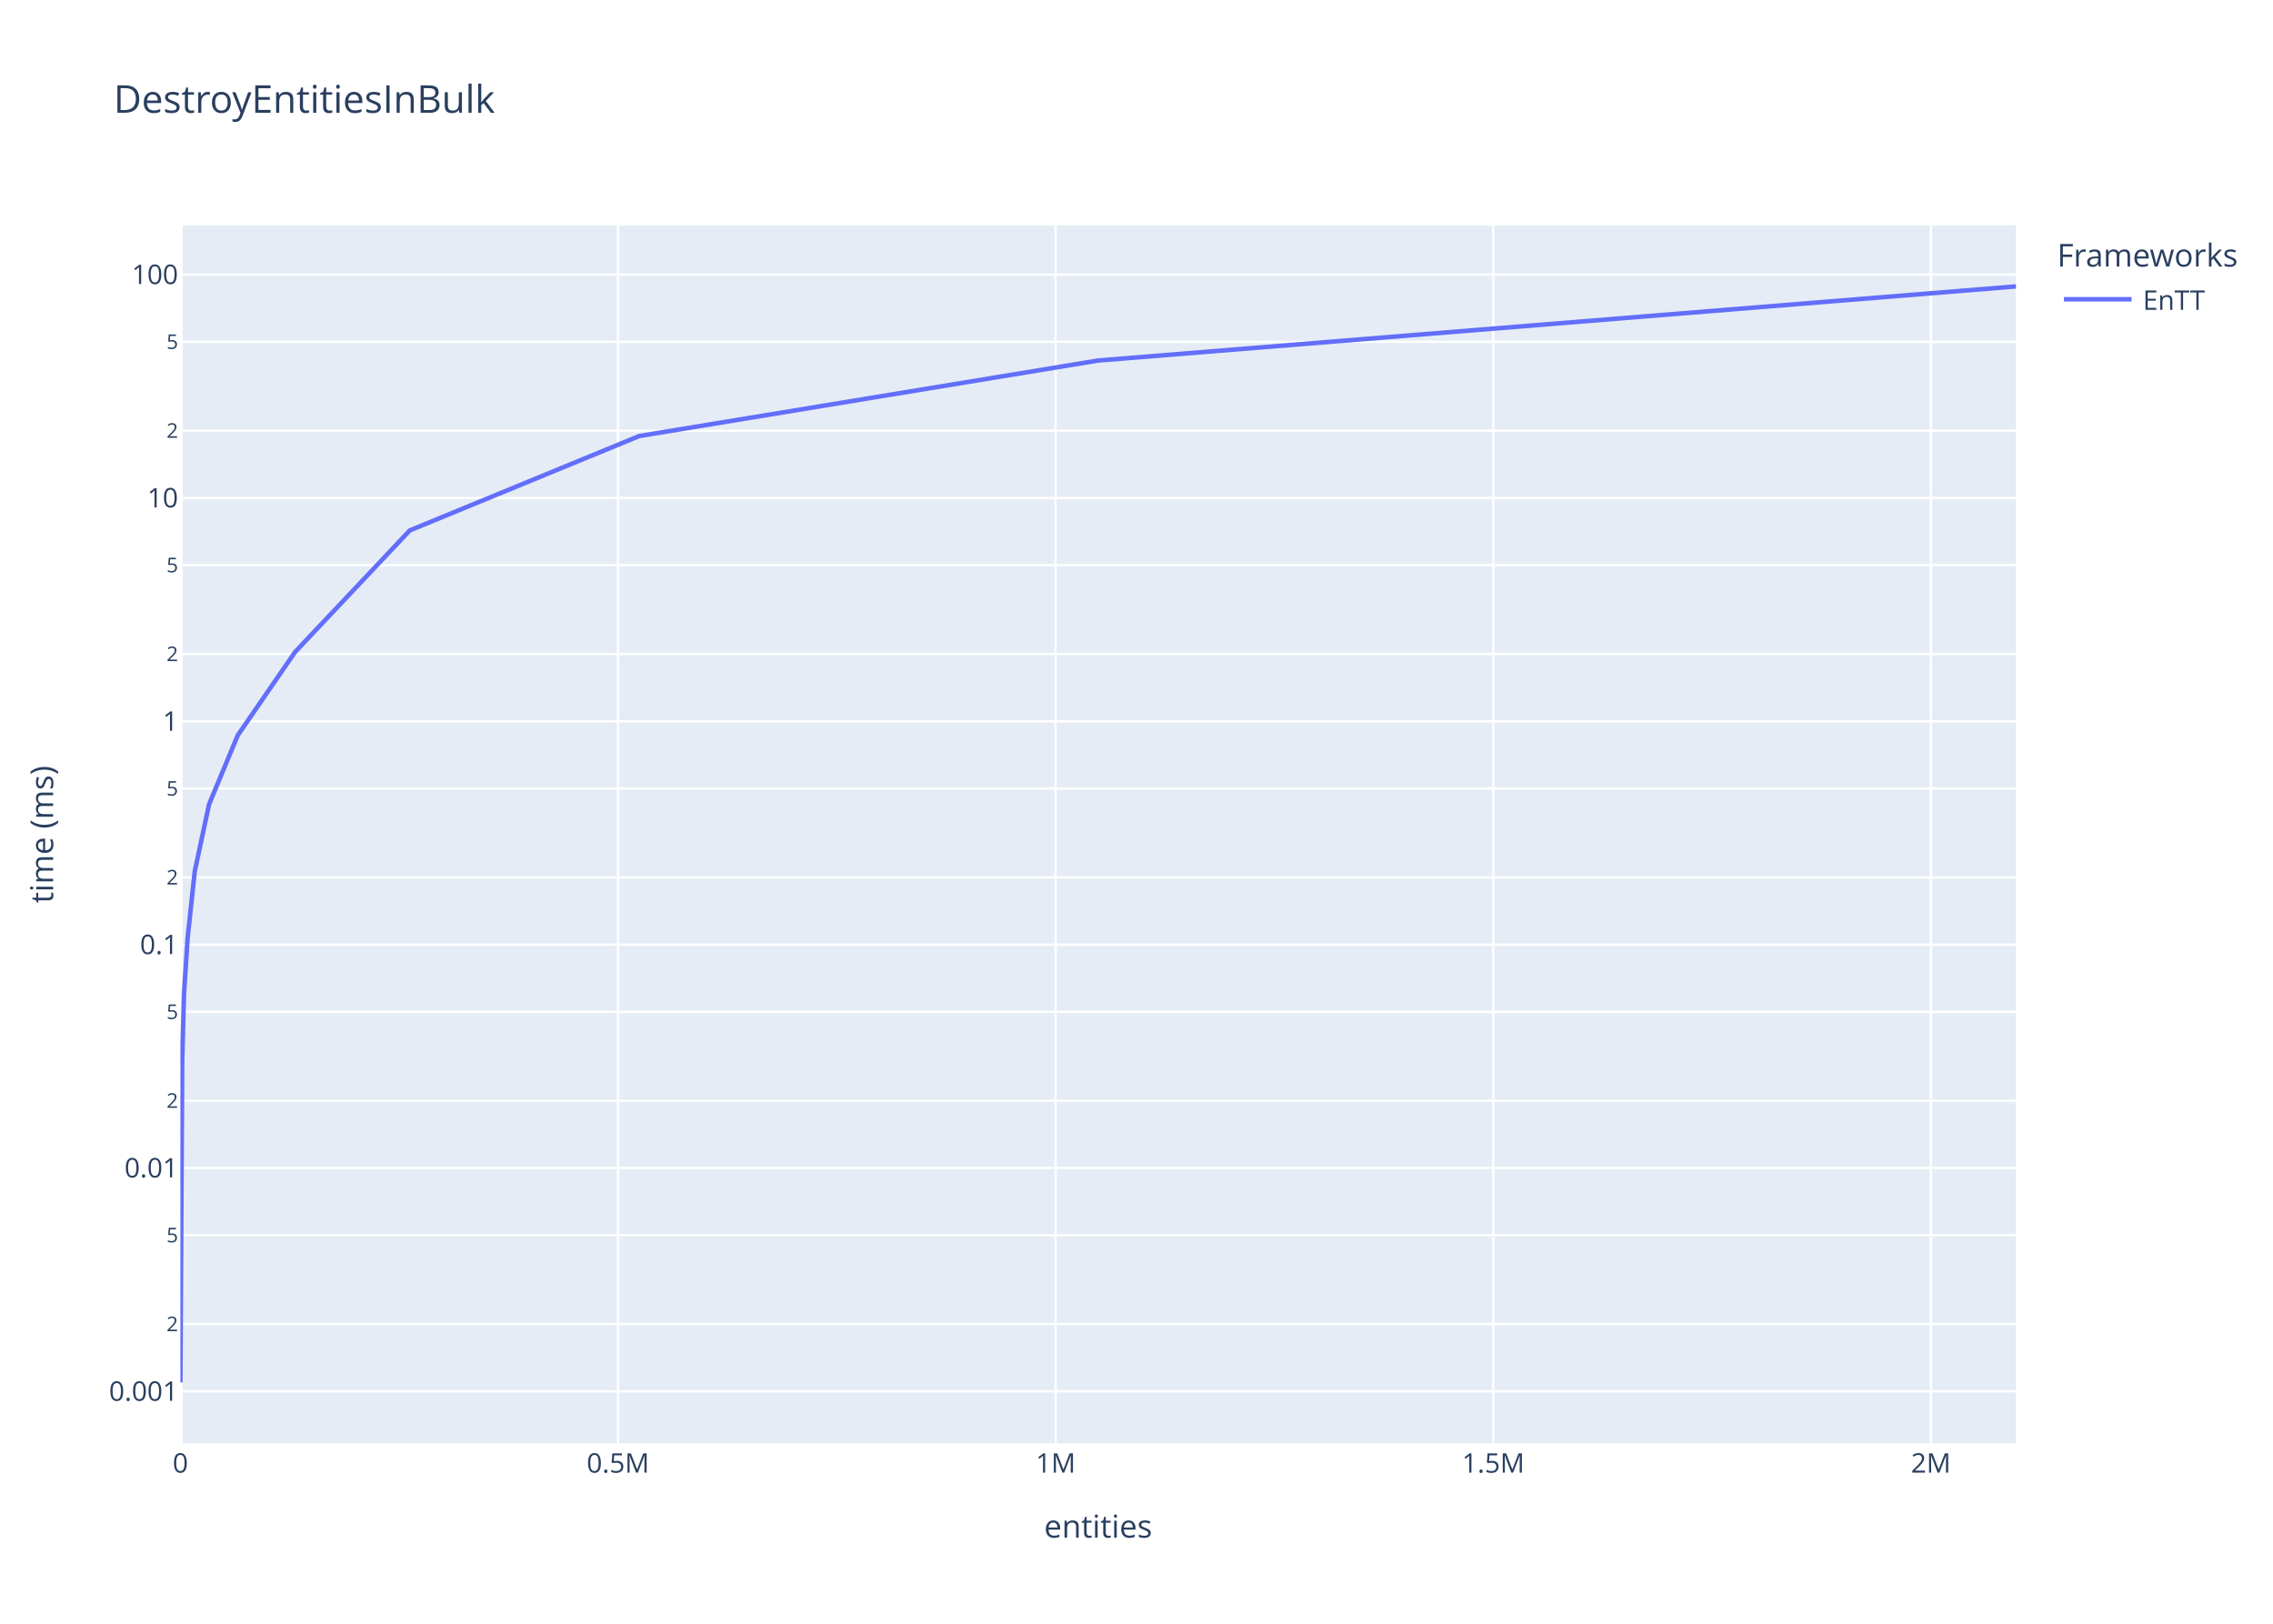
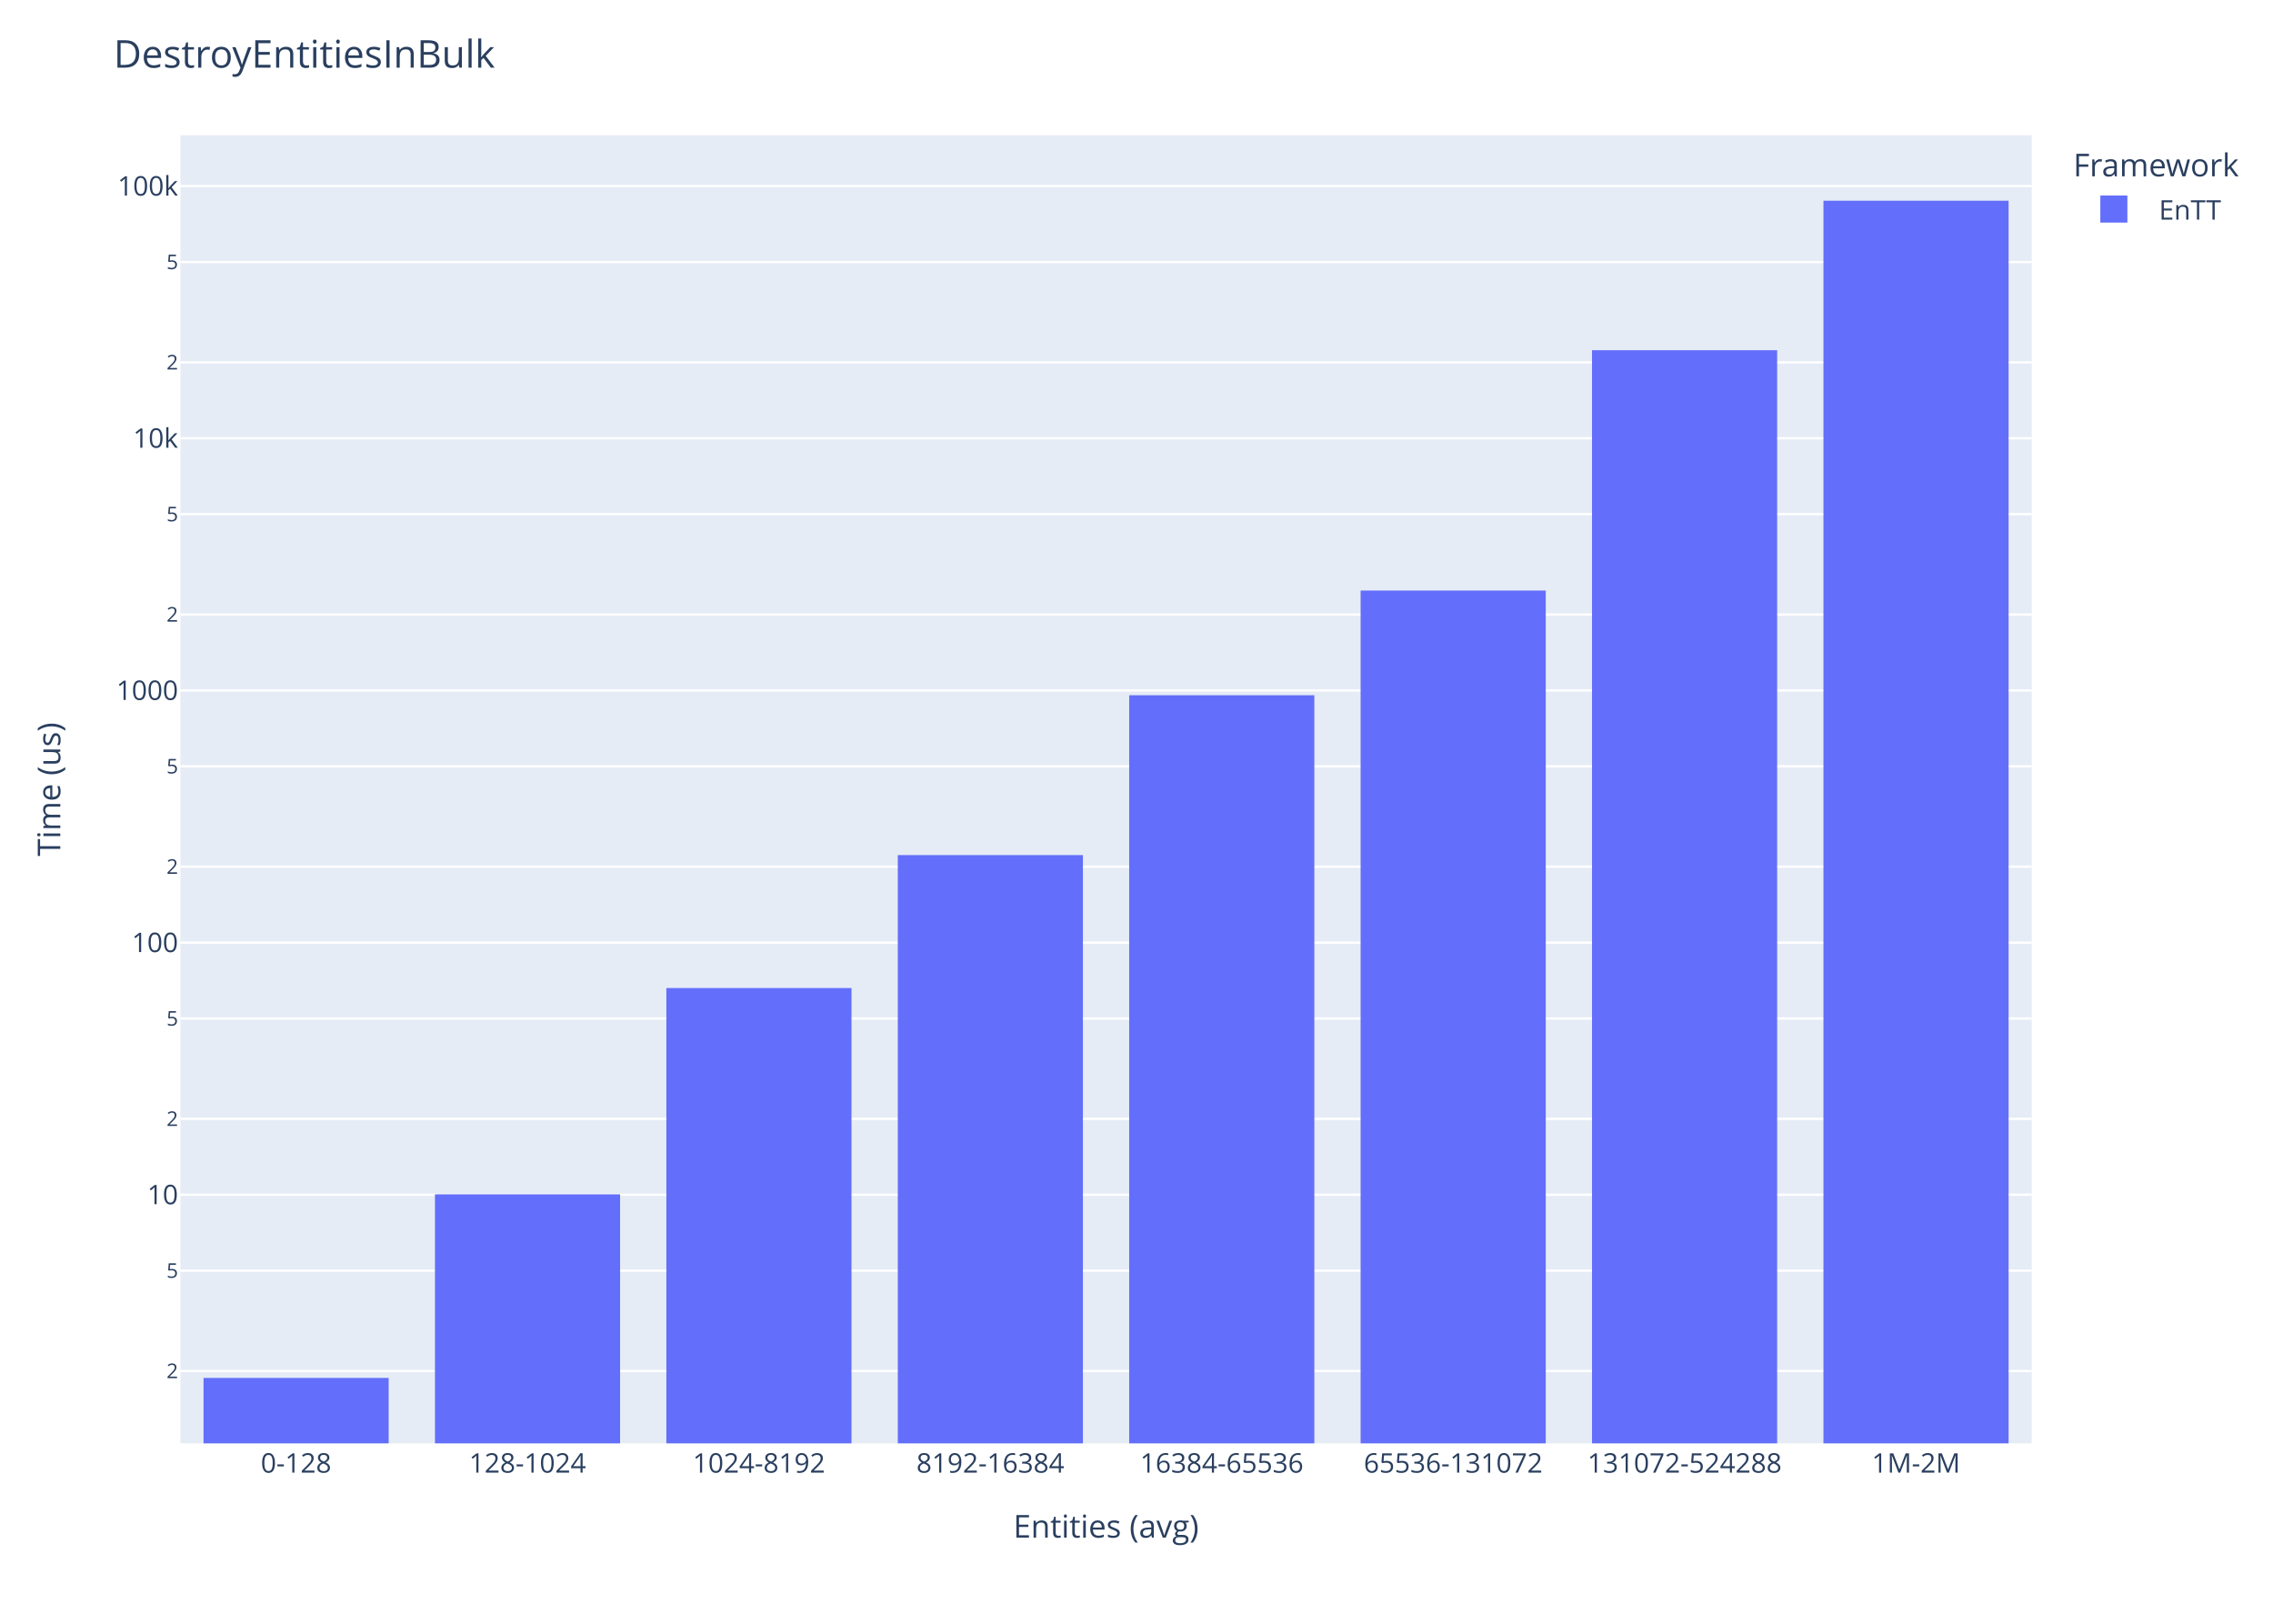
<svg xmlns="http://www.w3.org/2000/svg" class="main-svg" width="1008" height="720" style="" viewBox="0 0 1008 720">
  <rect x="0" y="0" width="1008" height="720" style="fill: rgb(255, 255, 255); fill-opacity: 1;" />
-   <defs id="defs-8f8e17">
+   <defs id="defs-e6942e">
    <g class="clips">
-       <clipPath id="clip8f8e17xyplot" class="plotclip">
-         <rect width="814" height="540" />
-       </clipPath>
-       <clipPath class="axesclip" id="clip8f8e17x">
-         <rect x="80" y="0" width="814" height="720" />
-       </clipPath>
-       <clipPath class="axesclip" id="clip8f8e17y">
-         <rect x="0" y="100" width="1008" height="540" />
-       </clipPath>
-       <clipPath class="axesclip" id="clip8f8e17xy">
-         <rect x="80" y="100" width="814" height="540" />
+       <clipPath id="clipe6942exyplot" class="plotclip">
+         <rect width="821" height="580" />
+       </clipPath>
+       <clipPath class="axesclip" id="clipe6942ex">
+         <rect x="80" y="0" width="821" height="720" />
+       </clipPath>
+       <clipPath class="axesclip" id="clipe6942ey">
+         <rect x="0" y="60" width="1008" height="580" />
+       </clipPath>
+       <clipPath class="axesclip" id="clipe6942exy">
+         <rect x="80" y="60" width="821" height="580" />
      </clipPath>
    </g>
    <g class="gradients" />
    <g class="patterns" />
  </defs>
  <g class="bglayer">
-     <rect class="bg" x="80" y="100" width="814" height="540" style="fill: rgb(229, 236, 246); fill-opacity: 1; stroke-width: 0;" />
+     <rect class="bg" x="80" y="60" width="821" height="580" style="fill: rgb(229, 236, 246); fill-opacity: 1; stroke-width: 0;" />
  </g>
  <g class="layer-below">
    <g class="imagelayer" />
    <g class="shapelayer" />
  </g>
  <g class="cartesianlayer">
    <g class="subplot xy">
      <g class="layer-subplot">
        <g class="shapelayer" />
        <g class="imagelayer" />
      </g>
      <g class="minor-gridlayer">
        <g class="x" />
        <g class="y" />
      </g>
      <g class="gridlayer">
-         <g class="x">
-           <path class="xgrid crisp" transform="translate(274.07,0)" d="M0,100v540" style="stroke: rgb(255, 255, 255); stroke-opacity: 1; stroke-width: 1px;" />
-           <path class="xgrid crisp" transform="translate(468.15,0)" d="M0,100v540" style="stroke: rgb(255, 255, 255); stroke-opacity: 1; stroke-width: 1px;" />
-           <path class="xgrid crisp" transform="translate(662.22,0)" d="M0,100v540" style="stroke: rgb(255, 255, 255); stroke-opacity: 1; stroke-width: 1px;" />
-           <path class="xgrid crisp" transform="translate(856.29,0)" d="M0,100v540" style="stroke: rgb(255, 255, 255); stroke-opacity: 1; stroke-width: 1px;" />
-         </g>
+         <g class="x" />
        <g class="y">
-           <path class="ygrid crisp" transform="translate(0,616.94)" d="M80,0h814" style="stroke: rgb(255, 255, 255); stroke-opacity: 1; stroke-width: 1px;" />
-           <path class="ygrid crisp" transform="translate(0,587.13)" d="M80,0h814" style="stroke: rgb(255, 255, 255); stroke-opacity: 1; stroke-width: 1px;" />
-           <path class="ygrid crisp" transform="translate(0,547.72)" d="M80,0h814" style="stroke: rgb(255, 255, 255); stroke-opacity: 1; stroke-width: 1px;" />
-           <path class="ygrid crisp" transform="translate(0,517.9)" d="M80,0h814" style="stroke: rgb(255, 255, 255); stroke-opacity: 1; stroke-width: 1px;" />
-           <path class="ygrid crisp" transform="translate(0,488.09)" d="M80,0h814" style="stroke: rgb(255, 255, 255); stroke-opacity: 1; stroke-width: 1px;" />
-           <path class="ygrid crisp" transform="translate(0,448.68)" d="M80,0h814" style="stroke: rgb(255, 255, 255); stroke-opacity: 1; stroke-width: 1px;" />
-           <path class="ygrid crisp" transform="translate(0,418.87)" d="M80,0h814" style="stroke: rgb(255, 255, 255); stroke-opacity: 1; stroke-width: 1px;" />
-           <path class="ygrid crisp" transform="translate(0,389.05)" d="M80,0h814" style="stroke: rgb(255, 255, 255); stroke-opacity: 1; stroke-width: 1px;" />
-           <path class="ygrid crisp" transform="translate(0,349.64)" d="M80,0h814" style="stroke: rgb(255, 255, 255); stroke-opacity: 1; stroke-width: 1px;" />
-           <path class="ygrid crisp" transform="translate(0,319.83)" d="M80,0h814" style="stroke: rgb(255, 255, 255); stroke-opacity: 1; stroke-width: 1px;" />
-           <path class="ygrid crisp" transform="translate(0,290.01)" d="M80,0h814" style="stroke: rgb(255, 255, 255); stroke-opacity: 1; stroke-width: 1px;" />
-           <path class="ygrid crisp" transform="translate(0,250.6)" d="M80,0h814" style="stroke: rgb(255, 255, 255); stroke-opacity: 1; stroke-width: 1px;" />
-           <path class="ygrid crisp" transform="translate(0,220.79)" d="M80,0h814" style="stroke: rgb(255, 255, 255); stroke-opacity: 1; stroke-width: 1px;" />
-           <path class="ygrid crisp" transform="translate(0,190.98)" d="M80,0h814" style="stroke: rgb(255, 255, 255); stroke-opacity: 1; stroke-width: 1px;" />
-           <path class="ygrid crisp" transform="translate(0,151.56)" d="M80,0h814" style="stroke: rgb(255, 255, 255); stroke-opacity: 1; stroke-width: 1px;" />
-           <path class="ygrid crisp" transform="translate(0,121.75)" d="M80,0h814" style="stroke: rgb(255, 255, 255); stroke-opacity: 1; stroke-width: 1px;" />
-         </g>
-       </g>
-       <g class="zerolinelayer">
-         <path class="xzl zl crisp" transform="translate(80,0)" d="M0,100v540" style="stroke: rgb(255, 255, 255); stroke-opacity: 1; stroke-width: 2px;" />
-       </g>
+           <path class="ygrid crisp" transform="translate(0,607.93)" d="M80,0h821" style="stroke: rgb(255, 255, 255); stroke-opacity: 1; stroke-width: 1px;" />
+           <path class="ygrid crisp" transform="translate(0,563.44)" d="M80,0h821" style="stroke: rgb(255, 255, 255); stroke-opacity: 1; stroke-width: 1px;" />
+           <path class="ygrid crisp" transform="translate(0,529.78)" d="M80,0h821" style="stroke: rgb(255, 255, 255); stroke-opacity: 1; stroke-width: 1px;" />
+           <path class="ygrid crisp" transform="translate(0,496.12)" d="M80,0h821" style="stroke: rgb(255, 255, 255); stroke-opacity: 1; stroke-width: 1px;" />
+           <path class="ygrid crisp" transform="translate(0,451.63)" d="M80,0h821" style="stroke: rgb(255, 255, 255); stroke-opacity: 1; stroke-width: 1px;" />
+           <path class="ygrid crisp" transform="translate(0,417.97)" d="M80,0h821" style="stroke: rgb(255, 255, 255); stroke-opacity: 1; stroke-width: 1px;" />
+           <path class="ygrid crisp" transform="translate(0,384.31)" d="M80,0h821" style="stroke: rgb(255, 255, 255); stroke-opacity: 1; stroke-width: 1px;" />
+           <path class="ygrid crisp" transform="translate(0,339.81)" d="M80,0h821" style="stroke: rgb(255, 255, 255); stroke-opacity: 1; stroke-width: 1px;" />
+           <path class="ygrid crisp" transform="translate(0,306.16)" d="M80,0h821" style="stroke: rgb(255, 255, 255); stroke-opacity: 1; stroke-width: 1px;" />
+           <path class="ygrid crisp" transform="translate(0,272.5)" d="M80,0h821" style="stroke: rgb(255, 255, 255); stroke-opacity: 1; stroke-width: 1px;" />
+           <path class="ygrid crisp" transform="translate(0,228)" d="M80,0h821" style="stroke: rgb(255, 255, 255); stroke-opacity: 1; stroke-width: 1px;" />
+           <path class="ygrid crisp" transform="translate(0,194.34)" d="M80,0h821" style="stroke: rgb(255, 255, 255); stroke-opacity: 1; stroke-width: 1px;" />
+           <path class="ygrid crisp" transform="translate(0,160.68)" d="M80,0h821" style="stroke: rgb(255, 255, 255); stroke-opacity: 1; stroke-width: 1px;" />
+           <path class="ygrid crisp" transform="translate(0,116.19)" d="M80,0h821" style="stroke: rgb(255, 255, 255); stroke-opacity: 1; stroke-width: 1px;" />
+           <path class="ygrid crisp" transform="translate(0,82.53)" d="M80,0h821" style="stroke: rgb(255, 255, 255); stroke-opacity: 1; stroke-width: 1px;" />
+         </g>
+       </g>
+       <g class="zerolinelayer" />
      <path class="xlines-below" />
      <path class="ylines-below" />
      <g class="overlines-below" />
      <g class="xaxislayer-below" />
      <g class="yaxislayer-below" />
      <g class="overaxes-below" />
-       <g class="plot" transform="translate(80,100)" clip-path="url(#clip8f8e17xyplot)">
-         <g class="scatterlayer mlayer">
-           <g class="trace scatter trace483625" style="stroke-miterlimit: 2; opacity: 1;">
-             <g class="fills" />
-             <g class="errorbars" />
-             <g class="lines">
-               <path class="js-line" d="M0,513L0.79,370.71L1.59,340.82L3.18,316.18L6.36,286.37L12.72,256.63L25.44,226.04L50.88,189.08L101.75,135.18L203.5,93.34L407,59.86L814,27" style="vector-effect: non-scaling-stroke; fill: none; stroke: rgb(99, 110, 250); stroke-opacity: 1; stroke-width: 2px; opacity: 1;" />
+       <g class="plot" transform="translate(80,60)" clip-path="url(#clipe6942exyplot)">
+         <g class="barlayer mlayer">
+           <g class="trace bars" style="opacity: 1;">
+             <g class="points">
+               <g class="point">
+                 <path d="M10.26,6090V551H92.36V6090Z" style="vector-effect: non-scaling-stroke; opacity: 1; stroke-width: 0px; fill: rgb(99, 110, 250); fill-opacity: 1;" />
+               </g>
+               <g class="point">
+                 <path d="M112.89,6090V469.59H194.99V6090Z" style="vector-effect: non-scaling-stroke; opacity: 1; stroke-width: 0px; fill: rgb(99, 110, 250); fill-opacity: 1;" />
+               </g>
+               <g class="point">
+                 <path d="M215.51,6090V378.11H297.61V6090Z" style="vector-effect: non-scaling-stroke; opacity: 1; stroke-width: 0px; fill: rgb(99, 110, 250); fill-opacity: 1;" />
+               </g>
+               <g class="point">
+                 <path d="M318.14,6090V319.18H400.24V6090Z" style="vector-effect: non-scaling-stroke; opacity: 1; stroke-width: 0px; fill: rgb(99, 110, 250); fill-opacity: 1;" />
+               </g>
+               <g class="point">
+                 <path d="M420.76,6090V248.3H502.86V6090Z" style="vector-effect: non-scaling-stroke; opacity: 1; stroke-width: 0px; fill: rgb(99, 110, 250); fill-opacity: 1;" />
+               </g>
+               <g class="point">
+                 <path d="M523.39,6090V201.86H605.49V6090Z" style="vector-effect: non-scaling-stroke; opacity: 1; stroke-width: 0px; fill: rgb(99, 110, 250); fill-opacity: 1;" />
+               </g>
+               <g class="point">
+                 <path d="M626.01,6090V95.29H708.11V6090Z" style="vector-effect: non-scaling-stroke; opacity: 1; stroke-width: 0px; fill: rgb(99, 110, 250); fill-opacity: 1;" />
+               </g>
+               <g class="point">
+                 <path d="M728.64,6090V29H810.74V6090Z" style="vector-effect: non-scaling-stroke; opacity: 1; stroke-width: 0px; fill: rgb(99, 110, 250); fill-opacity: 1;" />
+               </g>
            </g>
-             <g class="points" />
-             <g class="text" />
          </g>
        </g>
      </g>
      <g class="overplot" />
      <path class="xlines-above crisp" d="M0,0" style="fill: none;" />
      <path class="ylines-above crisp" d="M0,0" style="fill: none;" />
      <g class="overlines-above" />
      <g class="xaxislayer-above">
        <g class="xtick">
-           <text text-anchor="middle" x="0" y="653" transform="translate(80,0)" style="font-family: 'Open Sans', verdana, arial, sans-serif; font-size: 12px; fill: rgb(42, 63, 95); fill-opacity: 1; white-space: pre; opacity: 1;">0</text>
-         </g>
-         <g class="xtick">
-           <text text-anchor="middle" x="0" y="653" style="font-family: 'Open Sans', verdana, arial, sans-serif; font-size: 12px; fill: rgb(42, 63, 95); fill-opacity: 1; white-space: pre; opacity: 1;" transform="translate(274.07,0)">0.5M</text>
-         </g>
-         <g class="xtick">
-           <text text-anchor="middle" x="0" y="653" style="font-family: 'Open Sans', verdana, arial, sans-serif; font-size: 12px; fill: rgb(42, 63, 95); fill-opacity: 1; white-space: pre; opacity: 1;" transform="translate(468.15,0)">1M</text>
-         </g>
-         <g class="xtick">
-           <text text-anchor="middle" x="0" y="653" style="font-family: 'Open Sans', verdana, arial, sans-serif; font-size: 12px; fill: rgb(42, 63, 95); fill-opacity: 1; white-space: pre; opacity: 1;" transform="translate(662.22,0)">1.5M</text>
-         </g>
-         <g class="xtick">
-           <text text-anchor="middle" x="0" y="653" style="font-family: 'Open Sans', verdana, arial, sans-serif; font-size: 12px; fill: rgb(42, 63, 95); fill-opacity: 1; white-space: pre; opacity: 1;" transform="translate(856.29,0)">2M</text>
+           <text text-anchor="middle" x="0" y="653" transform="translate(131.31,0)" style="font-family: 'Open Sans', verdana, arial, sans-serif; font-size: 12px; fill: rgb(42, 63, 95); fill-opacity: 1; white-space: pre; opacity: 1;">0-128</text>
+         </g>
+         <g class="xtick">
+           <text text-anchor="middle" x="0" y="653" transform="translate(233.94,0)" style="font-family: 'Open Sans', verdana, arial, sans-serif; font-size: 12px; fill: rgb(42, 63, 95); fill-opacity: 1; white-space: pre; opacity: 1;">128-1024</text>
+         </g>
+         <g class="xtick">
+           <text text-anchor="middle" x="0" y="653" transform="translate(336.56,0)" style="font-family: 'Open Sans', verdana, arial, sans-serif; font-size: 12px; fill: rgb(42, 63, 95); fill-opacity: 1; white-space: pre; opacity: 1;">1024-8192</text>
+         </g>
+         <g class="xtick">
+           <text text-anchor="middle" x="0" y="653" transform="translate(439.19,0)" style="font-family: 'Open Sans', verdana, arial, sans-serif; font-size: 12px; fill: rgb(42, 63, 95); fill-opacity: 1; white-space: pre; opacity: 1;">8192-16384</text>
+         </g>
+         <g class="xtick">
+           <text text-anchor="middle" x="0" y="653" transform="translate(541.81,0)" style="font-family: 'Open Sans', verdana, arial, sans-serif; font-size: 12px; fill: rgb(42, 63, 95); fill-opacity: 1; white-space: pre; opacity: 1;">16384-65536</text>
+         </g>
+         <g class="xtick">
+           <text text-anchor="middle" x="0" y="653" transform="translate(644.44,0)" style="font-family: 'Open Sans', verdana, arial, sans-serif; font-size: 12px; fill: rgb(42, 63, 95); fill-opacity: 1; white-space: pre; opacity: 1;">65536-131072</text>
+         </g>
+         <g class="xtick">
+           <text text-anchor="middle" x="0" y="653" transform="translate(747.06,0)" style="font-family: 'Open Sans', verdana, arial, sans-serif; font-size: 12px; fill: rgb(42, 63, 95); fill-opacity: 1; white-space: pre; opacity: 1;">131072-524288</text>
+         </g>
+         <g class="xtick">
+           <text text-anchor="middle" x="0" y="653" transform="translate(849.69,0)" style="font-family: 'Open Sans', verdana, arial, sans-serif; font-size: 12px; fill: rgb(42, 63, 95); fill-opacity: 1; white-space: pre; opacity: 1;">1M-2M</text>
        </g>
      </g>
      <g class="yaxislayer-above">
        <g class="ytick">
-           <text text-anchor="end" x="79" y="4.2" transform="translate(0,616.94)" style="font-family: 'Open Sans', verdana, arial, sans-serif; font-size: 12px; fill: rgb(42, 63, 95); fill-opacity: 1; white-space: pre; opacity: 1;">0.001</text>
-         </g>
-         <g class="ytick">
-           <text text-anchor="end" x="79" y="3.15" style="font-family: 'Open Sans', verdana, arial, sans-serif; font-size: 9px; fill: rgb(42, 63, 95); fill-opacity: 1; white-space: pre; opacity: 1;" transform="translate(0,587.13)">2</text>
-         </g>
-         <g class="ytick">
-           <text text-anchor="end" x="79" y="3.15" style="font-family: 'Open Sans', verdana, arial, sans-serif; font-size: 9px; fill: rgb(42, 63, 95); fill-opacity: 1; white-space: pre; opacity: 1;" transform="translate(0,547.72)">5</text>
-         </g>
-         <g class="ytick">
-           <text text-anchor="end" x="79" y="4.2" style="font-family: 'Open Sans', verdana, arial, sans-serif; font-size: 12px; fill: rgb(42, 63, 95); fill-opacity: 1; white-space: pre; opacity: 1;" transform="translate(0,517.9)">0.01</text>
-         </g>
-         <g class="ytick">
-           <text text-anchor="end" x="79" y="3.15" style="font-family: 'Open Sans', verdana, arial, sans-serif; font-size: 9px; fill: rgb(42, 63, 95); fill-opacity: 1; white-space: pre; opacity: 1;" transform="translate(0,488.09)">2</text>
-         </g>
-         <g class="ytick">
-           <text text-anchor="end" x="79" y="3.15" style="font-family: 'Open Sans', verdana, arial, sans-serif; font-size: 9px; fill: rgb(42, 63, 95); fill-opacity: 1; white-space: pre; opacity: 1;" transform="translate(0,448.68)">5</text>
-         </g>
-         <g class="ytick">
-           <text text-anchor="end" x="79" y="4.2" style="font-family: 'Open Sans', verdana, arial, sans-serif; font-size: 12px; fill: rgb(42, 63, 95); fill-opacity: 1; white-space: pre; opacity: 1;" transform="translate(0,418.87)">0.1</text>
-         </g>
-         <g class="ytick">
-           <text text-anchor="end" x="79" y="3.15" style="font-family: 'Open Sans', verdana, arial, sans-serif; font-size: 9px; fill: rgb(42, 63, 95); fill-opacity: 1; white-space: pre; opacity: 1;" transform="translate(0,389.05)">2</text>
-         </g>
-         <g class="ytick">
-           <text text-anchor="end" x="79" y="3.15" style="font-family: 'Open Sans', verdana, arial, sans-serif; font-size: 9px; fill: rgb(42, 63, 95); fill-opacity: 1; white-space: pre; opacity: 1;" transform="translate(0,349.64)">5</text>
-         </g>
-         <g class="ytick">
-           <text text-anchor="end" x="79" y="4.2" style="font-family: 'Open Sans', verdana, arial, sans-serif; font-size: 12px; fill: rgb(42, 63, 95); fill-opacity: 1; white-space: pre; opacity: 1;" transform="translate(0,319.83)">1</text>
-         </g>
-         <g class="ytick">
-           <text text-anchor="end" x="79" y="3.15" style="font-family: 'Open Sans', verdana, arial, sans-serif; font-size: 9px; fill: rgb(42, 63, 95); fill-opacity: 1; white-space: pre; opacity: 1;" transform="translate(0,290.01)">2</text>
-         </g>
-         <g class="ytick">
-           <text text-anchor="end" x="79" y="3.15" style="font-family: 'Open Sans', verdana, arial, sans-serif; font-size: 9px; fill: rgb(42, 63, 95); fill-opacity: 1; white-space: pre; opacity: 1;" transform="translate(0,250.6)">5</text>
-         </g>
-         <g class="ytick">
-           <text text-anchor="end" x="79" y="4.2" style="font-family: 'Open Sans', verdana, arial, sans-serif; font-size: 12px; fill: rgb(42, 63, 95); fill-opacity: 1; white-space: pre; opacity: 1;" transform="translate(0,220.79)">10</text>
-         </g>
-         <g class="ytick">
-           <text text-anchor="end" x="79" y="3.15" style="font-family: 'Open Sans', verdana, arial, sans-serif; font-size: 9px; fill: rgb(42, 63, 95); fill-opacity: 1; white-space: pre; opacity: 1;" transform="translate(0,190.98)">2</text>
-         </g>
-         <g class="ytick">
-           <text text-anchor="end" x="79" y="3.15" style="font-family: 'Open Sans', verdana, arial, sans-serif; font-size: 9px; fill: rgb(42, 63, 95); fill-opacity: 1; white-space: pre; opacity: 1;" transform="translate(0,151.56)">5</text>
-         </g>
-         <g class="ytick">
-           <text text-anchor="end" x="79" y="4.2" style="font-family: 'Open Sans', verdana, arial, sans-serif; font-size: 12px; fill: rgb(42, 63, 95); fill-opacity: 1; white-space: pre; opacity: 1;" transform="translate(0,121.75)">100</text>
+           <text text-anchor="end" x="79" y="3.15" transform="translate(0,607.93)" style="font-family: 'Open Sans', verdana, arial, sans-serif; font-size: 9px; fill: rgb(42, 63, 95); fill-opacity: 1; white-space: pre; opacity: 1;">2</text>
+         </g>
+         <g class="ytick">
+           <text text-anchor="end" x="79" y="3.15" style="font-family: 'Open Sans', verdana, arial, sans-serif; font-size: 9px; fill: rgb(42, 63, 95); fill-opacity: 1; white-space: pre; opacity: 1;" transform="translate(0,563.44)">5</text>
+         </g>
+         <g class="ytick">
+           <text text-anchor="end" x="79" y="4.2" style="font-family: 'Open Sans', verdana, arial, sans-serif; font-size: 12px; fill: rgb(42, 63, 95); fill-opacity: 1; white-space: pre; opacity: 1;" transform="translate(0,529.78)">10</text>
+         </g>
+         <g class="ytick">
+           <text text-anchor="end" x="79" y="3.15" style="font-family: 'Open Sans', verdana, arial, sans-serif; font-size: 9px; fill: rgb(42, 63, 95); fill-opacity: 1; white-space: pre; opacity: 1;" transform="translate(0,496.12)">2</text>
+         </g>
+         <g class="ytick">
+           <text text-anchor="end" x="79" y="3.15" style="font-family: 'Open Sans', verdana, arial, sans-serif; font-size: 9px; fill: rgb(42, 63, 95); fill-opacity: 1; white-space: pre; opacity: 1;" transform="translate(0,451.63)">5</text>
+         </g>
+         <g class="ytick">
+           <text text-anchor="end" x="79" y="4.2" style="font-family: 'Open Sans', verdana, arial, sans-serif; font-size: 12px; fill: rgb(42, 63, 95); fill-opacity: 1; white-space: pre; opacity: 1;" transform="translate(0,417.97)">100</text>
+         </g>
+         <g class="ytick">
+           <text text-anchor="end" x="79" y="3.15" style="font-family: 'Open Sans', verdana, arial, sans-serif; font-size: 9px; fill: rgb(42, 63, 95); fill-opacity: 1; white-space: pre; opacity: 1;" transform="translate(0,384.31)">2</text>
+         </g>
+         <g class="ytick">
+           <text text-anchor="end" x="79" y="3.15" style="font-family: 'Open Sans', verdana, arial, sans-serif; font-size: 9px; fill: rgb(42, 63, 95); fill-opacity: 1; white-space: pre; opacity: 1;" transform="translate(0,339.81)">5</text>
+         </g>
+         <g class="ytick">
+           <text text-anchor="end" x="79" y="4.2" style="font-family: 'Open Sans', verdana, arial, sans-serif; font-size: 12px; fill: rgb(42, 63, 95); fill-opacity: 1; white-space: pre; opacity: 1;" transform="translate(0,306.16)">1000</text>
+         </g>
+         <g class="ytick">
+           <text text-anchor="end" x="79" y="3.15" style="font-family: 'Open Sans', verdana, arial, sans-serif; font-size: 9px; fill: rgb(42, 63, 95); fill-opacity: 1; white-space: pre; opacity: 1;" transform="translate(0,272.5)">2</text>
+         </g>
+         <g class="ytick">
+           <text text-anchor="end" x="79" y="3.15" style="font-family: 'Open Sans', verdana, arial, sans-serif; font-size: 9px; fill: rgb(42, 63, 95); fill-opacity: 1; white-space: pre; opacity: 1;" transform="translate(0,228)">5</text>
+         </g>
+         <g class="ytick">
+           <text text-anchor="end" x="79" y="4.2" style="font-family: 'Open Sans', verdana, arial, sans-serif; font-size: 12px; fill: rgb(42, 63, 95); fill-opacity: 1; white-space: pre; opacity: 1;" transform="translate(0,194.34)">10k</text>
+         </g>
+         <g class="ytick">
+           <text text-anchor="end" x="79" y="3.15" style="font-family: 'Open Sans', verdana, arial, sans-serif; font-size: 9px; fill: rgb(42, 63, 95); fill-opacity: 1; white-space: pre; opacity: 1;" transform="translate(0,160.68)">2</text>
+         </g>
+         <g class="ytick">
+           <text text-anchor="end" x="79" y="3.15" style="font-family: 'Open Sans', verdana, arial, sans-serif; font-size: 9px; fill: rgb(42, 63, 95); fill-opacity: 1; white-space: pre; opacity: 1;" transform="translate(0,116.19)">5</text>
+         </g>
+         <g class="ytick">
+           <text text-anchor="end" x="79" y="4.2" style="font-family: 'Open Sans', verdana, arial, sans-serif; font-size: 12px; fill: rgb(42, 63, 95); fill-opacity: 1; white-space: pre; opacity: 1;" transform="translate(0,82.53)">100k</text>
        </g>
      </g>
      <g class="overaxes-above" />
    </g>
  </g>
  <g class="polarlayer" />
  <g class="smithlayer" />
  <g class="ternarylayer" />
  <g class="geolayer" />
  <g class="funnelarealayer" />
  <g class="pielayer" />
  <g class="iciclelayer" />
  <g class="treemaplayer" />
  <g class="sunburstlayer" />
  <g class="glimages" />
-   <defs id="topdefs-8f8e17">
+   <defs id="topdefs-e6942e">
    <g class="clips" />
-     <clipPath id="legend8f8e17">
-       <rect width="86" height="48" x="0" y="0" />
+     <clipPath id="legende6942e">
+       <rect width="79" height="48" x="0" y="0" />
    </clipPath>
  </defs>
  <g class="layer-above">
    <g class="imagelayer" />
    <g class="shapelayer" />
  </g>
  <g class="infolayer">
-     <g class="legend" pointer-events="all" transform="translate(910.28,100)">
-       <rect class="bg" shape-rendering="crispEdges" width="86" height="48" x="0" y="0" style="stroke: rgb(68, 68, 68); stroke-opacity: 1; fill: rgb(255, 255, 255); fill-opacity: 1; stroke-width: 0px;" />
-       <g class="scrollbox" transform="" clip-path="url(#legend8f8e17)">
-         <text class="legendtitletext" text-anchor="start" x="2" y="18.2" style="font-family: 'Open Sans', verdana, arial, sans-serif; font-size: 14px; fill: rgb(42, 63, 95); fill-opacity: 1; white-space: pre;">Frameworks</text>
+     <g class="legend" pointer-events="all" transform="translate(917.42,60)">
+       <rect class="bg" shape-rendering="crispEdges" width="79" height="48" x="0" y="0" style="stroke: rgb(68, 68, 68); stroke-opacity: 1; fill: rgb(255, 255, 255); fill-opacity: 1; stroke-width: 0px;" />
+       <g class="scrollbox" transform="" clip-path="url(#legende6942e)">
+         <text class="legendtitletext" text-anchor="start" x="2" y="18.2" style="font-family: 'Open Sans', verdana, arial, sans-serif; font-size: 14px; fill: rgb(42, 63, 95); fill-opacity: 1; white-space: pre;">Framework</text>
        <g class="groups" transform="">
          <g class="traces" transform="translate(0,32.7)" style="opacity: 1;">
            <text class="legendtext" text-anchor="start" x="40" y="4.68" style="font-family: 'Open Sans', verdana, arial, sans-serif; font-size: 12px; fill: rgb(42, 63, 95); fill-opacity: 1; white-space: pre;">EnTT</text>
            <g class="layers" style="opacity: 1;">
              <g class="legendfill" />
-               <g class="legendlines">
-                 <path class="js-line" d="M5,0h30" style="fill: none; stroke: rgb(99, 110, 250); stroke-opacity: 1; stroke-width: 2px;" />
-               </g>
+               <g class="legendlines" />
              <g class="legendsymbols">
-                 <g class="legendpoints" />
+                 <g class="legendpoints">
+                   <path class="legendundefined" d="M6,6H-6V-6H6Z" transform="translate(20,0)" style="stroke-width: 0px; fill: rgb(99, 110, 250); fill-opacity: 1;" />
+                 </g>
              </g>
            </g>
            <rect class="legendtoggle" x="0" y="-9.5" width="67.688" height="19" style="fill: rgb(0, 0, 0); fill-opacity: 0;" />
          </g>
        </g>
      </g>
      <rect class="scrollbar" rx="20" ry="3" width="0" height="0" x="0" y="0" style="fill: rgb(128, 139, 164); fill-opacity: 1;" />
    </g>
    <g class="g-gtitle">
-       <text class="gtitle" x="50.4" y="50" text-anchor="start" dy="0em" style="font-family: 'Open Sans', verdana, arial, sans-serif; font-size: 17px; fill: rgb(42, 63, 95); opacity: 1; font-weight: normal; white-space: pre;">DestroyEntitiesInBulk</text>
+       <text class="gtitle" x="50.4" y="30" text-anchor="start" dy="0em" style="font-family: 'Open Sans', verdana, arial, sans-serif; font-size: 17px; fill: rgb(42, 63, 95); opacity: 1; font-weight: normal; white-space: pre;">DestroyEntitiesInBulk</text>
    </g>
    <g class="g-xtitle">
-       <text class="xtitle" x="487" y="681.8" text-anchor="middle" style="font-family: 'Open Sans', verdana, arial, sans-serif; font-size: 14px; fill: rgb(42, 63, 95); opacity: 1; font-weight: normal; white-space: pre;">entities</text>
+       <text class="xtitle" x="490.5" y="681.8" text-anchor="middle" style="font-family: 'Open Sans', verdana, arial, sans-serif; font-size: 14px; fill: rgb(42, 63, 95); opacity: 1; font-weight: normal; white-space: pre;">Entities (avg)</text>
    </g>
    <g class="g-ytitle">
-       <text class="ytitle" transform="rotate(-90,23.55938,370)" x="23.559" y="370" text-anchor="middle" style="font-family: 'Open Sans', verdana, arial, sans-serif; font-size: 14px; fill: rgb(42, 63, 95); opacity: 1; font-weight: normal; white-space: pre;">time (ms)</text>
+       <text class="ytitle" transform="rotate(-90,26.74688,350)" x="26.747" y="350" text-anchor="middle" style="font-family: 'Open Sans', verdana, arial, sans-serif; font-size: 14px; fill: rgb(42, 63, 95); opacity: 1; font-weight: normal; white-space: pre;">Time (us)</text>
    </g>
  </g>
</svg>
